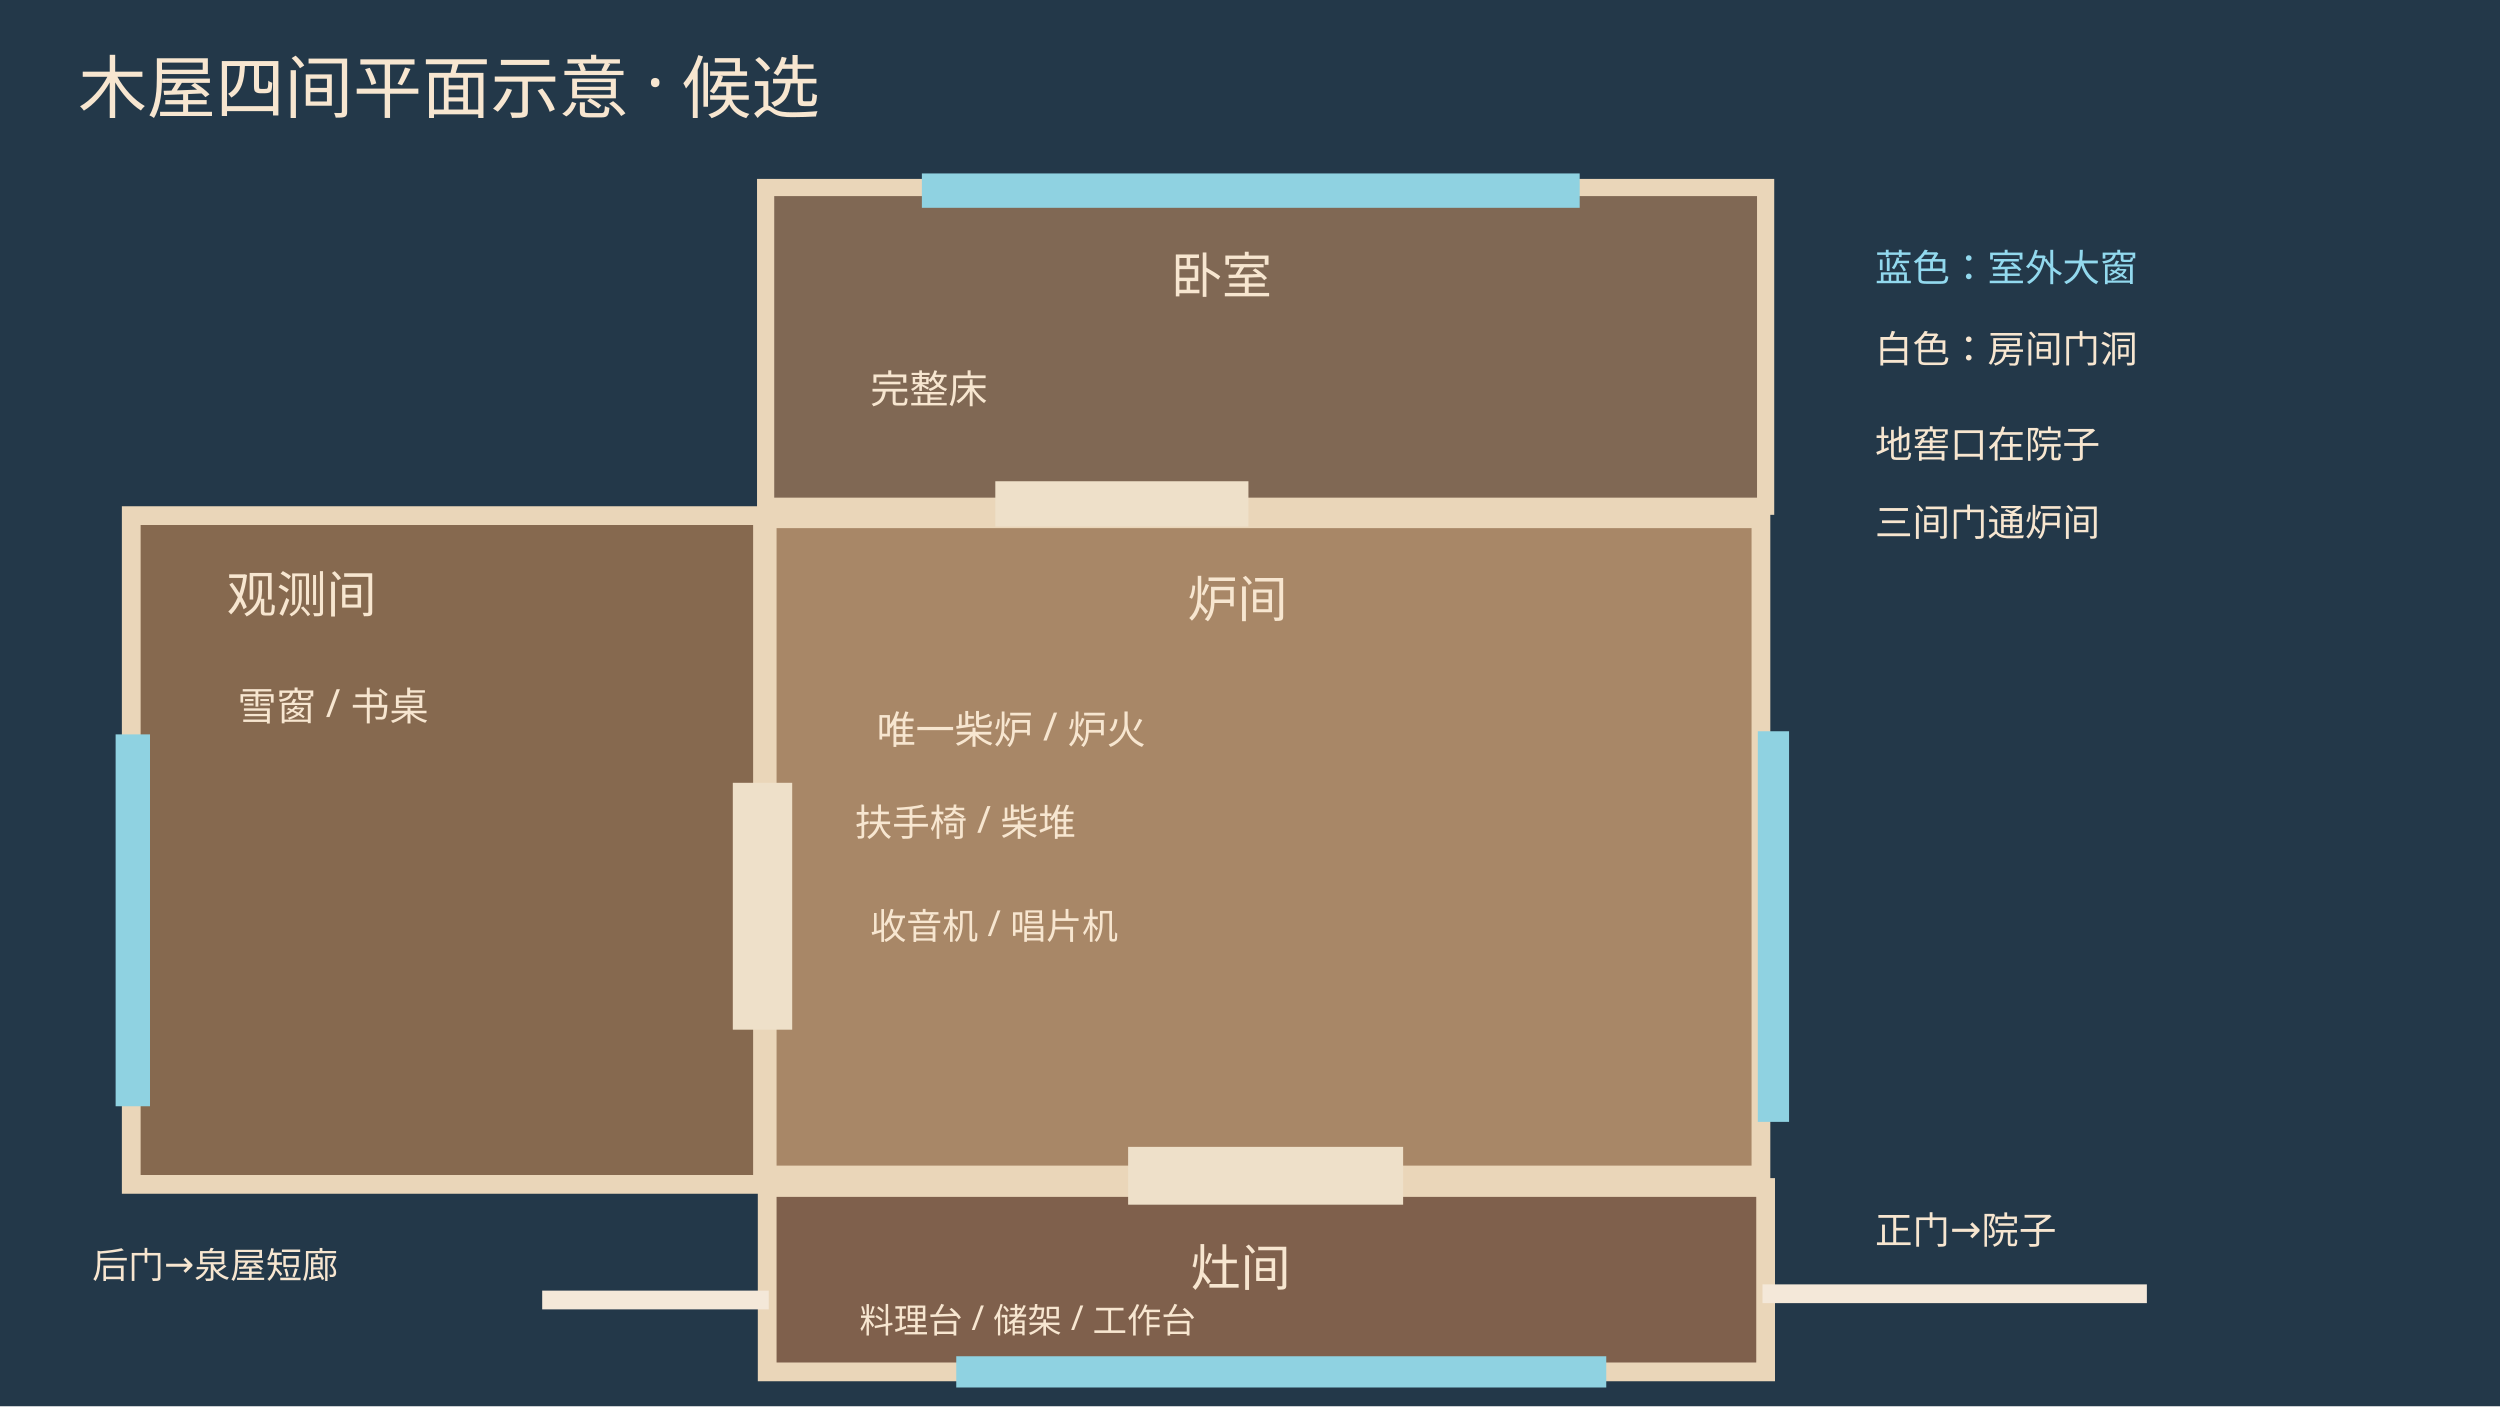
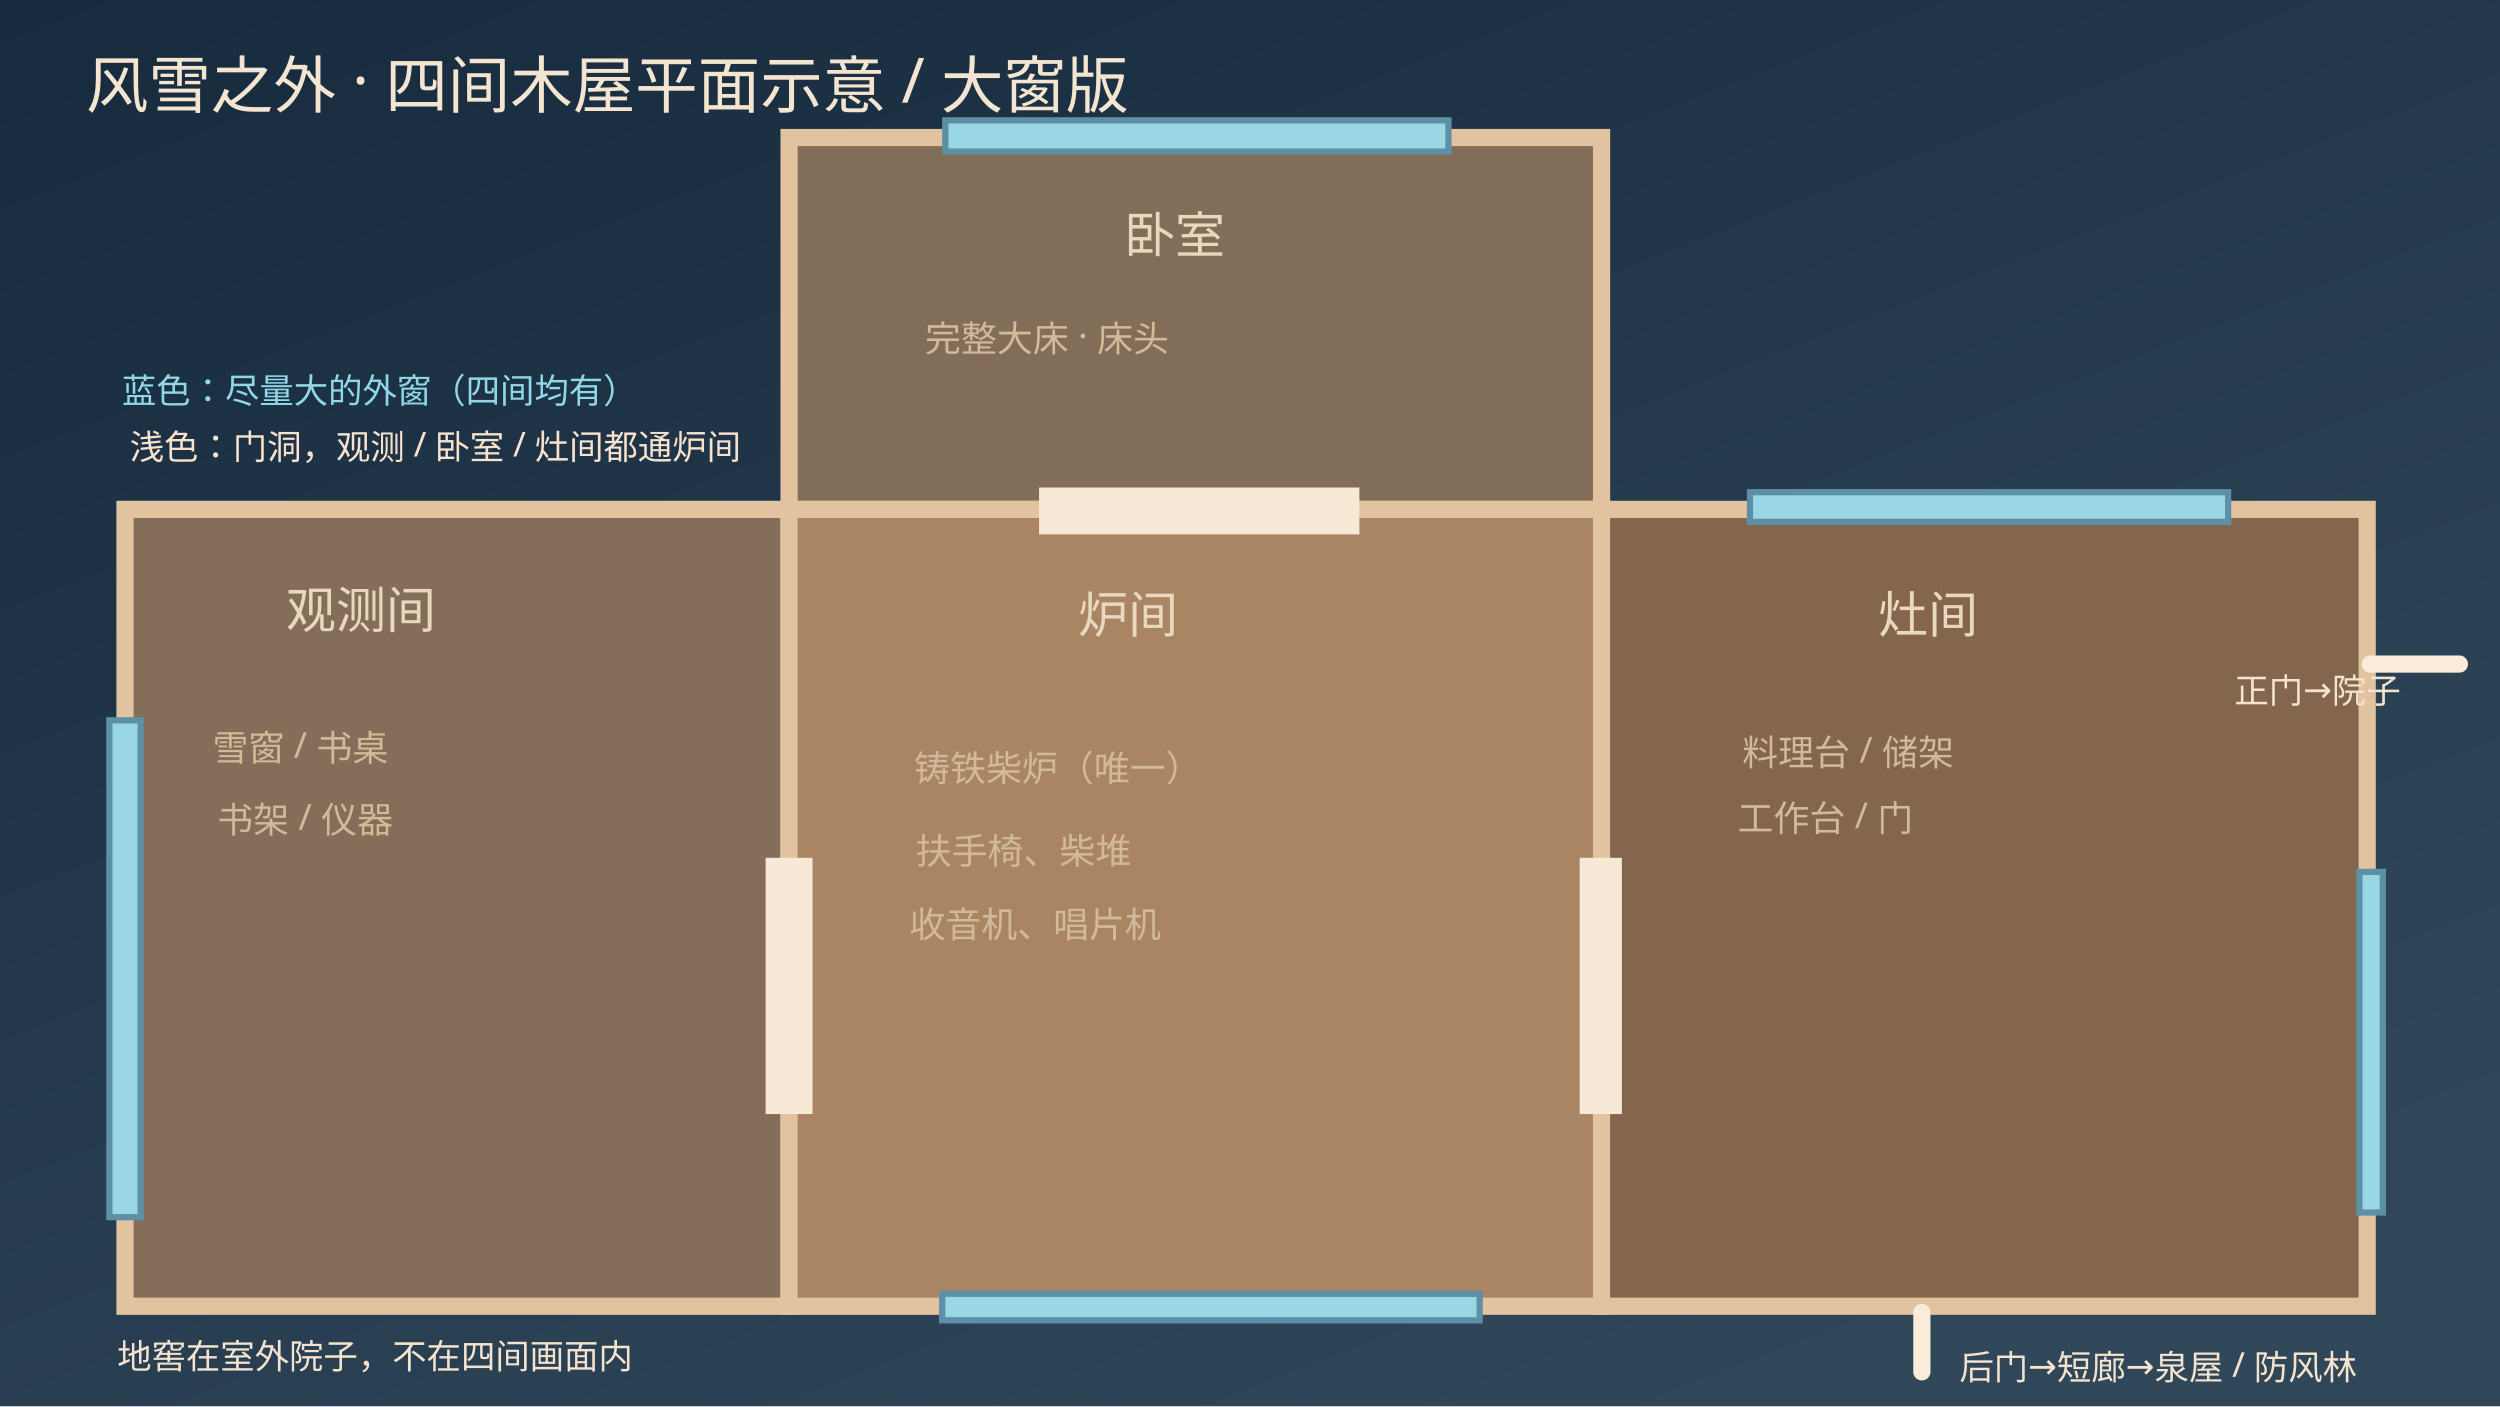
- <svg xmlns="http://www.w3.org/2000/svg" width="1600" height="900" viewBox="0 0 1600 900">
+ <svg xmlns="http://www.w3.org/2000/svg" viewBox="0 0 1600 900" width="1600" height="900">
  <defs>
-     <linearGradient id="wall" x2=".15" y2="1">
-       <stop stop-color="#644d40" />
-       <stop offset="1" stop-color="#9a795a" />
-     </linearGradient>
-     <linearGradient id="floor" x2=".3" y2="1">
-       <stop stop-color="#a2815e" />
-       <stop offset="1" stop-color="#584434" />
-     </linearGradient>
-     <linearGradient id="sky" x2="0" y2="1">
-       <stop stop-color="#152640" />
-       <stop offset=".7" stop-color="#486d8a" />
-       <stop offset="1" stop-color="#c3d3d2" />
+     <linearGradient id="bg" x2=".7" y2="1">
+       <stop stop-color="#172a3e" />
+       <stop offset="1" stop-color="#30475a" />
    </linearGradient>
  </defs>
-   <rect x="0" y="0" width="1600" height="900" fill="#233849" stroke="none" stroke-width="0" />
-   <text x="50" y="72" fill="#f7e6d0" font-size="44" font-family="sans-serif">木屋四间平面示意 · 候选</text>
-   <rect x="490" y="120" width="640" height="204" fill="#806854" stroke="#ead6b9" stroke-width="11" />
-   <rect x="84" y="330" width="404" height="428" fill="#86694f" stroke="#ead6b9" stroke-width="12" />
-   <rect x="491" y="332" width="636" height="420" fill="#a88767" stroke="#ead6b9" stroke-width="12" />
-   <rect x="491" y="760" width="639" height="118" fill="#7f604c" stroke="#ead6b9" stroke-width="12" />
-   <text x="750" y="188" fill="#f7e6d0" font-size="32" font-family="sans-serif">卧室</text>
-   <text x="145" y="392" fill="#f7e6d0" font-size="32" font-family="sans-serif">观测间</text>
-   <text x="760" y="395" fill="#f7e6d0" font-size="32" font-family="sans-serif">炉间</text>
-   <text x="762" y="823" fill="#f7e6d0" font-size="32" font-family="sans-serif">灶间</text>
-   <rect x="637" y="308" width="162" height="29" fill="#eee0c9" stroke="none" stroke-width="0" />
-   <rect x="469" y="501" width="38" height="158" fill="#eee0c9" stroke="none" stroke-width="0" />
-   <rect x="722" y="734" width="176" height="37" fill="#eee0c9" stroke="none" stroke-width="0" />
-   <rect x="590" y="111" width="421" height="22" fill="#8fd2e1" stroke="none" stroke-width="0" />
-   <rect x="74" y="470" width="22" height="238" fill="#8fd2e1" stroke="none" stroke-width="0" />
-   <rect x="1125" y="468" width="20" height="250" fill="#8fd2e1" stroke="none" stroke-width="0" />
-   <rect x="612" y="868" width="416" height="20" fill="#8fd2e1" stroke="none" stroke-width="0" />
-   <text x="152" y="461" fill="#f7e6d0" font-size="25" font-family="sans-serif">雪窗 / 书桌</text>
-   <text x="561" y="476" fill="#f7e6d0" font-size="25" font-family="sans-serif">唯一柴炉 / 炉火</text>
-   <text x="547" y="535" fill="#f7e6d0" font-size="24" font-family="sans-serif">扶手椅 / 柴堆</text>
-   <text x="557" y="601" fill="#f7e6d0" font-size="23" font-family="sans-serif">收音机 / 唱片机</text>
-   <text x="550" y="853" fill="#f7e6d0" font-size="22" font-family="sans-serif">料理台 / 储架 / 工作台</text>
-   <text x="557" y="258" fill="#f7e6d0" font-size="25" font-family="sans-serif">完整床</text>
-   <path d="M1128 828L1374 828" stroke="#f4e8d9" stroke-width="12" />
-   <text x="1200" y="796" fill="#f7e6d0" font-size="24" font-family="sans-serif">正门→院子</text>
-   <path d="M492 832L347 832" stroke="#f4e8d9" stroke-width="12" />
-   <text x="59" y="818" fill="#f7e6d0" font-size="23" font-family="sans-serif">后门→泉屋短廊</text>
-   <text x="1200" y="180" fill="#92d9ee" font-size="24" font-family="sans-serif">蓝色：室外大窗</text>
-   <text x="1200" y="232" fill="#f7e6d0" font-size="24" font-family="sans-serif">白色：房间门洞</text>
-   <text x="1200" y="293" fill="#f7e6d0" font-size="24" font-family="sans-serif">地窖口在院子</text>
-   <text x="1200" y="343" fill="#f7e6d0" font-size="24" font-family="sans-serif">三间门通炉间</text>
+   <rect width="1600" height="900" fill="url(#bg)" />
+   <text x="55" y="69" fill="#f3e5cf" font-size="40" font-family="sans-serif">风雪之外 · 四间木屋平面示意 / 大窗版</text>
+   <g stroke="#e1c3a0" stroke-width="11">
+     <rect x="505" y="88" width="520" height="238" fill="#826d58" />
+     <rect x="80" y="326" width="425" height="510" fill="#856e59" />
+     <rect x="505" y="326" width="520" height="510" fill="#aa8564" />
+     <rect x="1025" y="326" width="490" height="510" fill="#84654d" />
+   </g>
+   <g fill="#e8d8bd" font-size="32" font-family="sans-serif">
+     <text x="720" y="162">卧室</text>
+     <text x="183" y="402">观测间</text>
+     <text x="690" y="405">炉间</text>
+     <text x="1202" y="405">灶间</text>
+   </g>
+   <g fill="#d2b999" font-size="23" font-family="sans-serif">
+     <text x="592" y="225">完整大床 · 床头</text>
+     <text x="136" y="487">雪窗 / 书桌</text>
+     <text x="139" y="533">书架 / 仪器</text>
+     <text x="585" y="500">铸铁柴炉（唯一）</text>
+     <text x="586" y="553">扶手椅、柴堆</text>
+     <text x="582" y="600">收音机、唱片机</text>
+     <text x="1115" y="490">料理台 / 储架</text>
+     <text x="1112" y="532">工作台 / 门</text>
+   </g>
+   <g fill="#f7e9d5">
+     <rect x="665" y="312" width="205" height="30" />
+     <rect x="490" y="549" width="30" height="164" />
+     <rect x="1011" y="549" width="27" height="164" />
+   </g>
+   <g fill="#99d7e5" stroke="#5d90a4" stroke-width="4">
+     <rect x="605" y="77" width="322" height="20" />
+     <rect x="70" y="461" width="20" height="318" />
+     <rect x="603" y="828" width="344" height="17" />
+     <rect x="1510" y="558" width="15" height="218" />
+     <rect x="1120" y="315" width="306" height="19" />
+   </g>
+   <g stroke="#f9edda" stroke-width="11" stroke-linecap="round">
+     <path d="M1517 425L1574 425" />
+     <path d="M1230 840L1230 878" />
+   </g>
+   <g fill="#f4e3cd" font-size="22" font-family="sans-serif">
+     <text x="1430" y="450">正门→院子</text>
+     <text x="1254" y="883">后门→短廊→泉屋 / 防风林</text>
+     <text x="75" y="876">地窖在室外院子，不在四间画面内</text>
+   </g>
+   <g font-family="sans-serif" font-size="22" fill="#91d8e6">
+     <text x="78" y="258">蓝色：尽量大的外窗（四间均有）</text>
+   </g>
+   <g font-family="sans-serif" font-size="22" fill="#f7e2ce">
+     <text x="83" y="294">浅色：门洞，观测 / 卧室 / 灶间都通炉间</text>
+   </g>
</svg>
